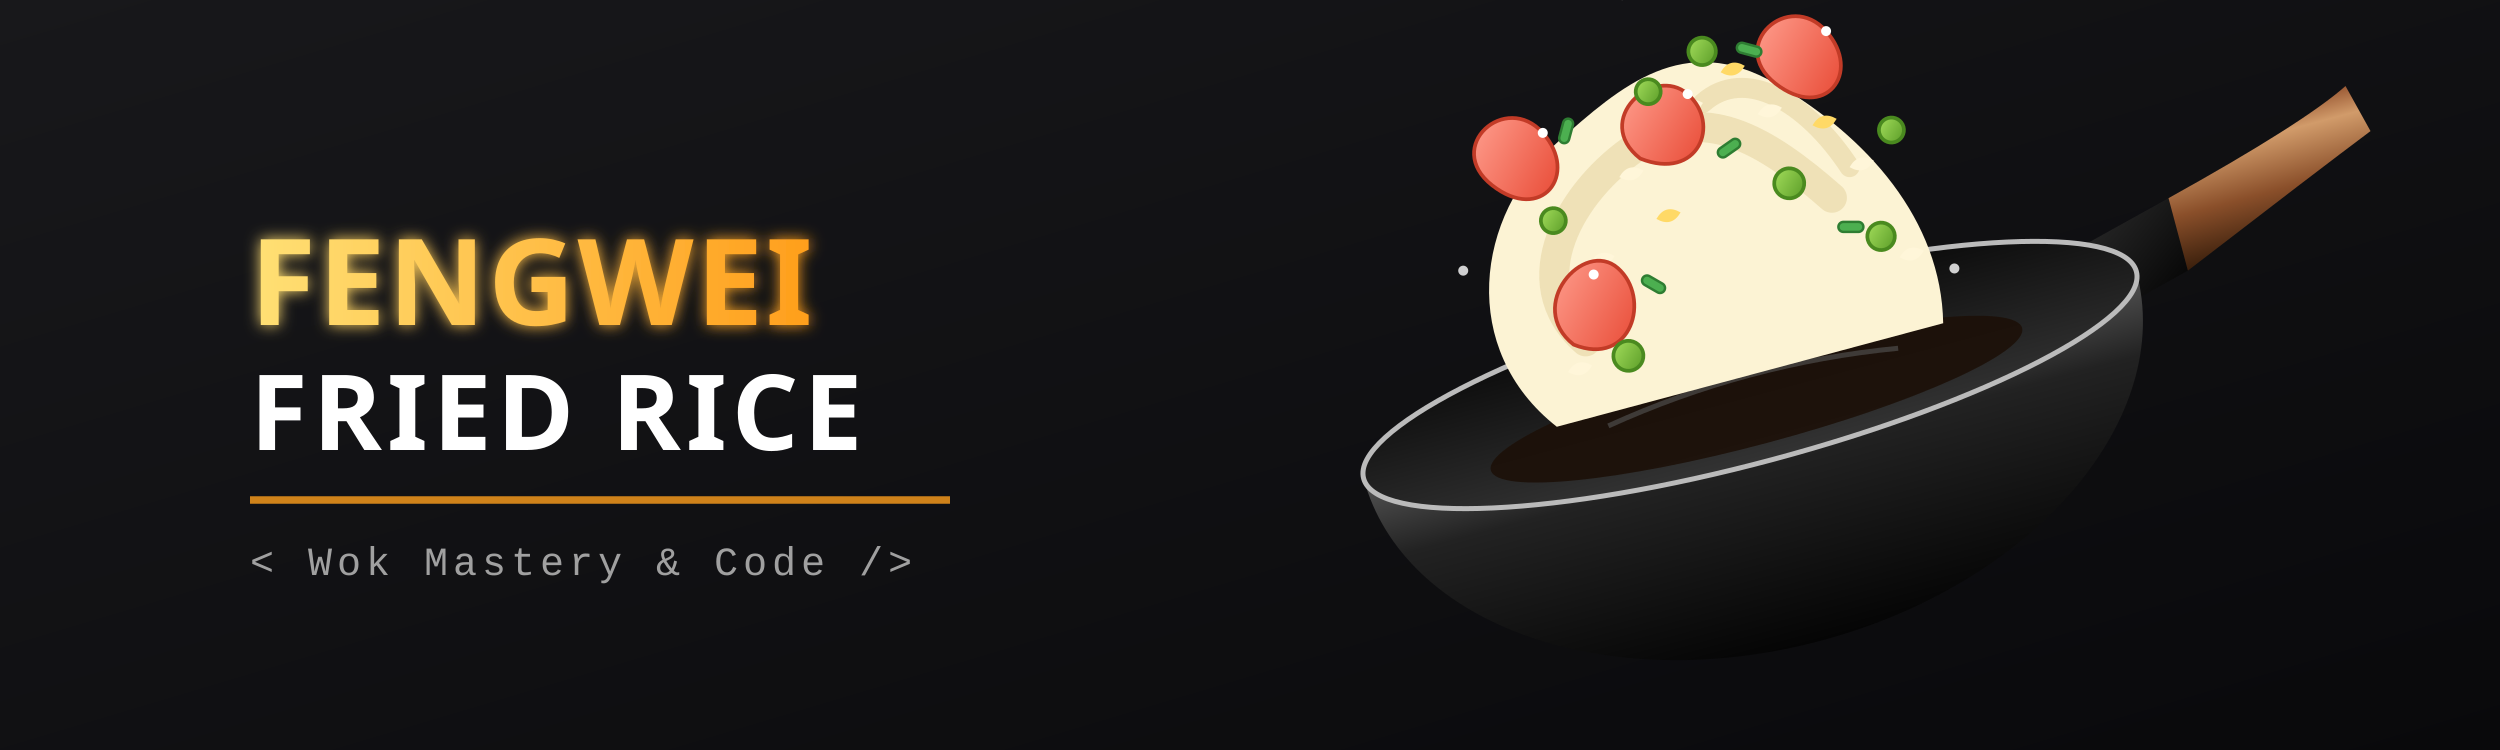
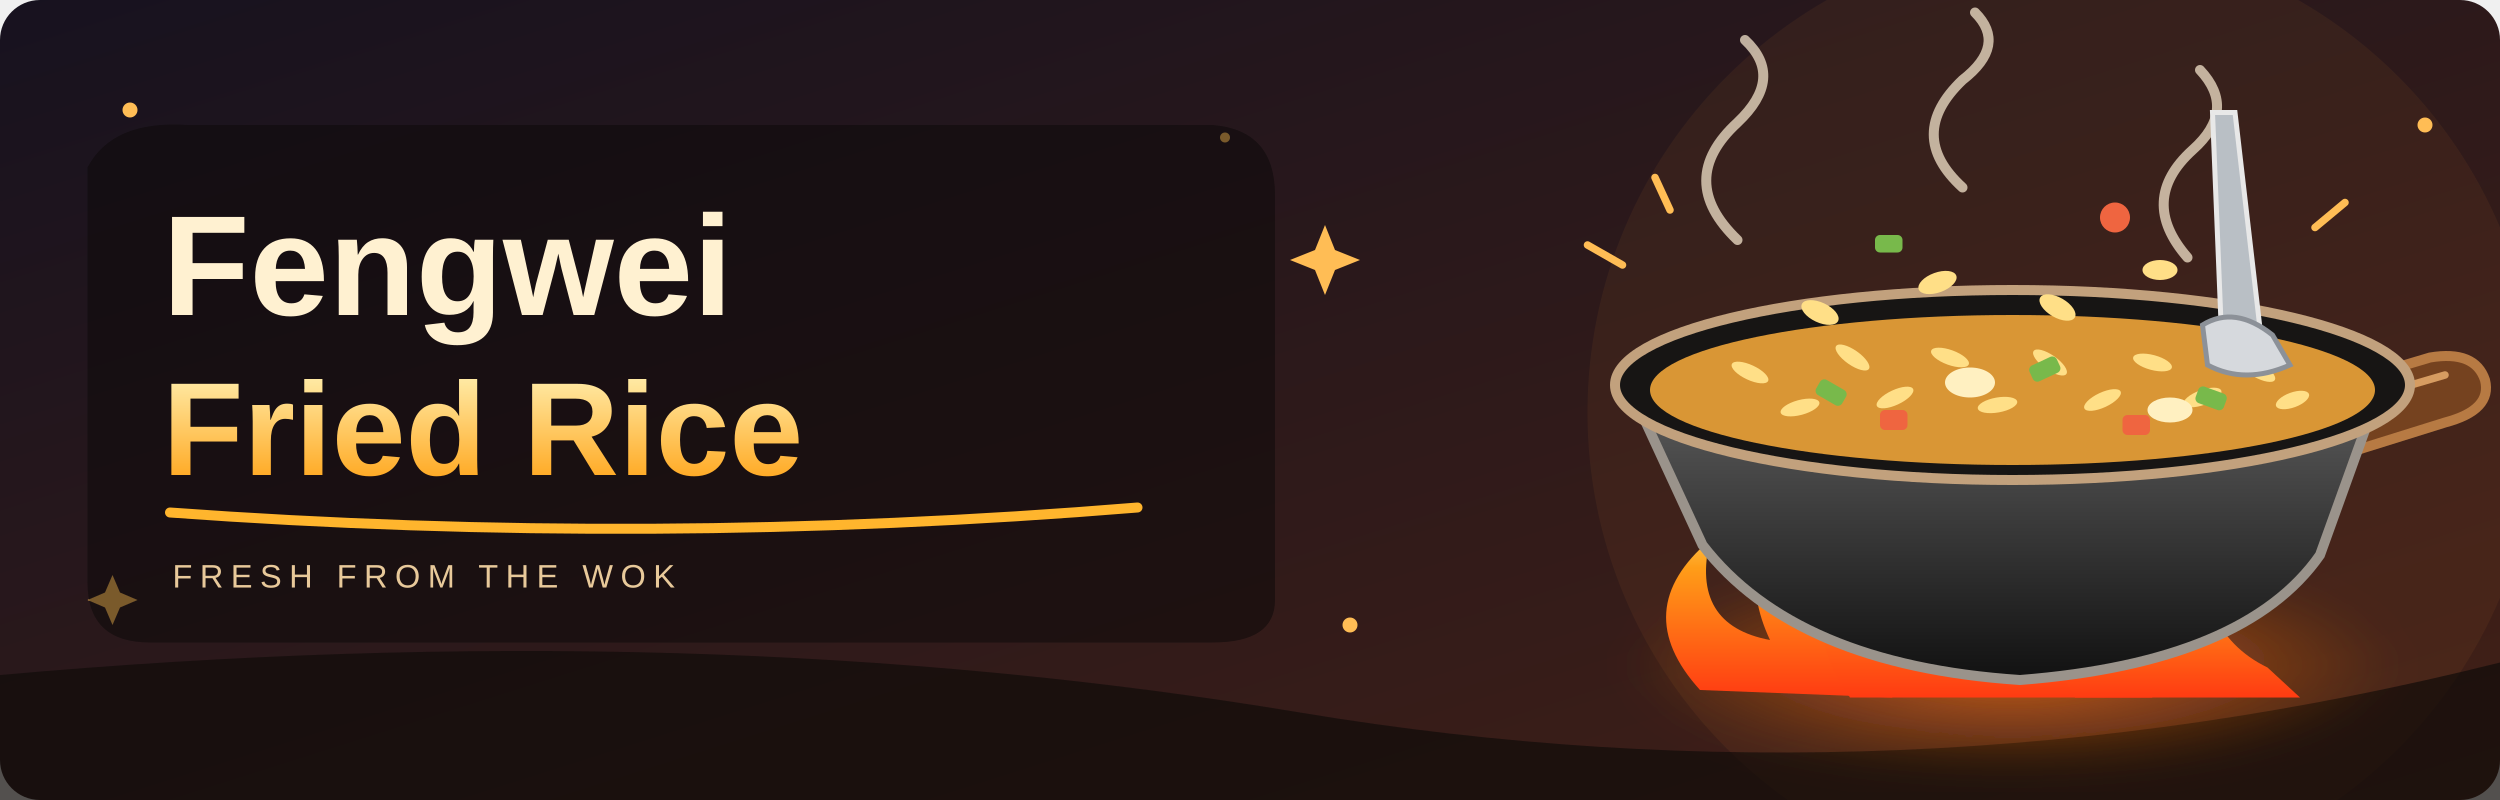
- <svg xmlns="http://www.w3.org/2000/svg" width="1000" height="300" viewBox="0 0 1000 300">
+ <svg xmlns="http://www.w3.org/2000/svg" width="100%" viewBox="0 0 1000 320">
  <defs>
-     <linearGradient id="bgGrad" x1="0%" y1="0%" x2="100%" y2="100%">
-       <stop offset="0%" stop-color="#18181b" />
-       <stop offset="100%" stop-color="#09090b" />
+     <linearGradient id="bg" x1="0" y1="0" x2="1" y2="1">
+       <stop stop-color="#17121f" />
+       <stop offset="1" stop-color="#422016" />
    </linearGradient>
-     <linearGradient id="wokBody" x1="0%" y1="0%" x2="0%" y2="100%">
-       <stop offset="0%" stop-color="#555" />
-       <stop offset="30%" stop-color="#222" />
-       <stop offset="100%" stop-color="#050505" />
+     <linearGradient id="gold" x1="0" y1="0" x2="0" y2="1">
+       <stop stop-color="#ffe9a3" />
+       <stop offset="1" stop-color="#ffab27" />
    </linearGradient>
-     <linearGradient id="wokInner" x1="0%" y1="0%" x2="0%" y2="100%">
-       <stop offset="0%" stop-color="#0a0a0a" />
-       <stop offset="100%" stop-color="#333" />
+     <linearGradient id="pan" x1="0" y1="0" x2="0" y2="1">
+       <stop stop-color="#626262" />
+       <stop offset="1" stop-color="#111111" />
    </linearGradient>
-     <linearGradient id="metalNeck" x1="0%" y1="0%" x2="100%" y2="100%">
-       <stop offset="0%" stop-color="#333" />
-       <stop offset="100%" stop-color="#000" />
+     <linearGradient id="flame" x1="0" y1="1" x2="0" y2="0">
+       <stop stop-color="#ff3b12" />
+       <stop offset=".65" stop-color="#ff9d18" />
+       <stop offset="1" stop-color="#fff08a" />
    </linearGradient>
-     <linearGradient id="woodHandle" x1="0%" y1="0%" x2="0%" y2="100%">
-       <stop offset="0%" stop-color="#9b5a35" />
-       <stop offset="20%" stop-color="#d19b6a" />
-       <stop offset="60%" stop-color="#8a4f2a" />
-       <stop offset="100%" stop-color="#3a1f0c" />
-     </linearGradient>
-     <linearGradient id="shrimpColor" x1="0%" y1="0%" x2="100%" y2="100%">
-       <stop offset="0%" stop-color="#ff9e8e" />
-       <stop offset="100%" stop-color="#e84a35" />
-     </linearGradient>
-     <linearGradient id="peaColor" x1="0%" y1="0%" x2="100%" y2="100%">
-       <stop offset="0%" stop-color="#a4de5c" />
-       <stop offset="100%" stop-color="#5a9c27" />
-     </linearGradient>
-     <linearGradient id="textGrad" x1="0%" y1="0%" x2="100%" y2="0%">
-       <stop offset="0%" stop-color="#ffdf73" />
-       <stop offset="100%" stop-color="#ff9f1c" />
-     </linearGradient>
-     <filter id="glow" x="-20%" y="-20%" width="140%" height="140%">
-       <feGaussianBlur stdDeviation="3" result="blur" />
-       <feMerge>
-         <feMergeNode in="blur" />
-         <feMergeNode in="SourceGraphic" />
-       </feMerge>
+     <radialGradient id="glow">
+       <stop stop-color="#ff7518" stop-opacity=".7" />
+       <stop offset="1" stop-color="#ff7518" stop-opacity="0" />
+     </radialGradient>
+     <filter id="softGlow">
+       <feGaussianBlur stdDeviation="8" />
    </filter>
  </defs>
-   <rect width="1000" height="300" fill="url(#bgGrad)" />
-   <g transform="translate(100, 150)">
-     <text x="0" y="-20" font-family="'Arial Black', sans-serif" font-size="48" font-weight="900" fill="url(#textGrad)" filter="url(#glow)" letter-spacing="1">
-       FENGWEI
-     </text>
-     <text x="0" y="30" font-family="'Arial Black', sans-serif" font-size="42" font-weight="900" fill="#ffffff" letter-spacing="2">
-       FRIED RICE
-     </text>
-     <line x1="0" y1="50" x2="280" y2="50" stroke="#ff9f1c" stroke-width="3" opacity="0.8" />
-     <text x="0" y="80" font-family="'Courier New', monospace" font-size="16" fill="#a0a0a0" letter-spacing="2">
-       &lt; Wok Mastery &amp; Code /&gt;
-     </text>
+   <rect width="1000" height="320" rx="16" fill="url(#bg)" />
+   <circle cx="825" cy="165" r="190" fill="#ff9c32" opacity=".06" />
+   <path d="M0 270 Q280 245 520 285 T1000 265 V320 H0Z" fill="#100b09" opacity=".7" />
+   <g fill="#ffbd55">
+     <circle cx="52" cy="44" r="3" />
+     <circle cx="490" cy="55" r="2" />
+     <circle cx="540" cy="250" r="3" />
+     <circle cx="970" cy="50" r="3" />
+     <path d="M530 90 l4 10 10 4 -10 4 -4 10 -4 -10 -10 -4 10 -4Z" />
+     <path d="M45 230 l3 7 7 3 -7 3 -3 7 -3 -7 -7 -3 7 -3Z" />
  </g>
-   <g transform="translate(700, 150) rotate(-15)">
-     <g>
-       <animateTransform attributeName="transform" type="translate" values="0,0; -5,3; 5,-2; 0,0" dur="0.5s" repeatCount="indefinite" />
-       <path d="M 120 -10 L 180 -25 L 180 5 L 120 20 Z" fill="url(#metalNeck)" />
-       <path d="M 180 -25 Q 240 -40 260 -50 L 265 -30 Q 240 -20 180 5 Z" fill="url(#woodHandle)" />
-       <path d="M -160 0 A 160 110 0 0 0 160 0 Z" fill="url(#wokBody)" />
-       <ellipse cx="0" cy="0" rx="160" ry="35" fill="url(#wokInner)" stroke="#bbb" stroke-width="2" />
-       <ellipse cx="0" cy="10" rx="110" ry="18" fill="#1c1008" opacity="0.9" />
-       <path d="M -60 5 Q 0 -5 60 5" fill="none" stroke="#555" stroke-width="2" opacity="0.6" />
-     </g>
-     <g>
-       <animateTransform attributeName="transform" type="translate" values="0,0; -15,-30; 0,0" dur="0.7s" repeatCount="indefinite" />
-       <path d="M -80 0 C -110 -40 -90 -90 -50 -110 C -20 -125 10 -140 40 -110 C 70 -80 90 -40 80 0 Z" fill="#fcf3d4" />
-       <path d="M -60 -30 C -80 -60 -50 -90 -20 -100 C 10 -110 30 -90 50 -60" fill="none" stroke="#e6d5a3" stroke-width="12" stroke-linecap="round" opacity="0.6" />
-       <path d="M 10 -110 C 30 -120 50 -100 60 -70" fill="none" stroke="#e6d5a3" stroke-width="8" stroke-linecap="round" opacity="0.6" />
-       <g fill="#fff6d9">
-         <path d="M -70 -20 Q -65 -25 -60 -20 Q -65 -15 -70 -20 Z" />
-         <path d="M -50 -60 Q -45 -65 -40 -60 Q -45 -55 -50 -60 Z" />
-         <path d="M -30 -90 Q -25 -95 -20 -90 Q -25 -85 -30 -90 Z" />
-         <path d="M 0 -110 Q 5 -115 10 -110 Q 5 -105 0 -110 Z" />
-         <path d="M 30 -100 Q 35 -105 40 -100 Q 35 -95 30 -100 Z" />
-         <path d="M 60 -70 Q 65 -75 70 -70 Q 65 -65 60 -70 Z" />
-         <path d="M 70 -30 Q 75 -35 80 -30 Q 75 -25 70 -30 Z" />
+   <path d="M35 67 Q45 48 75 50 H485 Q510 52 510 78            V240 Q510 257 485 257 H60 Q35 257 35 233Z" fill="#0c0909" opacity=".55" />
+   <text x="65" y="126" font-family="Trebuchet MS, Arial, sans-serif" font-size="57" font-weight="900" fill="#fff1d1">Fengwei</text>
+   <text x="65" y="190" font-family="Trebuchet MS, Arial, sans-serif" font-size="53" font-weight="900" fill="url(#gold)">Fried Rice</text>
+   <path d="M68 205 Q260 219 455 203" fill="none" stroke="#ffb52d" stroke-width="4" stroke-linecap="round" />
+   <text x="69" y="235" font-family="Arial, sans-serif" font-size="13" letter-spacing="3" fill="#e8c99a">FRESH FROM THE WOK</text>
+   <g fill="none" stroke="#fff0d6" stroke-width="4" stroke-linecap="round" opacity=".7">
+     <path d="M695 96 Q670 72 695 49 Q714 31 698 16">
+       <animate attributeName="opacity" values=".1;.8;.1" dur="1.8s" repeatCount="indefinite" />
+       <animateTransform attributeName="transform" type="translate" values="0 8;0 -8;0 8" dur="1.8s" repeatCount="indefinite" />
+     </path>
+     <path d="M785 75 Q762 54 785 32 Q803 18 790 5">
+       <animate attributeName="opacity" values=".8;.1;.8" dur="2.2s" repeatCount="indefinite" />
+     </path>
+     <path d="M875 103 Q855 80 877 60 Q895 44 880 28">
+       <animate attributeName="opacity" values=".1;.7;.1" dur="1.6s" repeatCount="indefinite" />
+     </path>
+   </g>
+   <ellipse cx="805" cy="266" rx="155" ry="42" fill="url(#glow)" filter="url(#softGlow)">
+     <animate attributeName="rx" values="135;165;140;155" dur=".45s" repeatCount="indefinite" />
+   </ellipse>
+   <g fill="url(#flame)">
+     <path d="M680 276 Q651 244 684 216 Q676 250 708 256              Q692 222 721 199 Q713 243 743 258 L757 279Z">
+       <animateTransform attributeName="transform" type="translate" values="0 0;0 -7;0 0" dur=".38s" repeatCount="indefinite" />
+     </path>
+     <path d="M740 279 Q713 241 751 213 Q741 246 770 255              Q760 224 792 195 Q782 242 816 259              Q810 232 836 217 Q831 254 861 279Z">
+       <animateTransform attributeName="transform" type="translate" values="0 0;0 -10;0 0" dur=".48s" repeatCount="indefinite" />
+     </path>
+     <path d="M830 279 Q811 249 841 225 Q833 254 862 260              Q851 230 881 207 Q876 252 907 267 L920 279Z">
+       <animateTransform attributeName="transform" type="translate" values="0 0;0 -7;0 0" dur=".42s" repeatCount="indefinite" />
+     </path>
+   </g>
+   <g>
+     <animateTransform attributeName="transform" type="rotate" values="-7 810 190;-12 810 190;-7 810 190" dur=".65s" repeatCount="indefinite" />
+     <path d="M845 181 L972 143 Q990 140 994 152              Q997 164 978 169 L850 209Z" fill="#75421f" stroke="#b77a43" stroke-width="4" />
+     <path d="M913 169 L978 150" stroke="#d69c61" stroke-width="3" stroke-linecap="round" />
+     <path d="M650 151 Q810 201 955 147              L928 222 Q898 265 808 272              Q718 266 681 218Z" fill="url(#pan)" stroke="#9a938b" stroke-width="4" />
+     <ellipse cx="805" cy="154" rx="159" ry="38" fill="#171514" stroke="#c2a17d" stroke-width="4" />
+     <g id="rice">
+       <ellipse cx="805" cy="156" rx="145" ry="30" fill="#d99635" />
+       <g fill="#ffdf87">
+         <ellipse cx="700" cy="149" rx="8" ry="3" transform="rotate(25 700 149)" />
+         <ellipse cx="720" cy="163" rx="8" ry="3" transform="rotate(-15 720 163)" />
+         <ellipse cx="741" cy="143" rx="8" ry="3" transform="rotate(35 741 143)" />
+         <ellipse cx="758" cy="159" rx="8" ry="3" transform="rotate(-25 758 159)" />
+         <ellipse cx="780" cy="143" rx="8" ry="3" transform="rotate(20 780 143)" />
+         <ellipse cx="799" cy="162" rx="8" ry="3" transform="rotate(-10 799 162)" />
+         <ellipse cx="820" cy="145" rx="8" ry="3" transform="rotate(35 820 145)" />
+         <ellipse cx="841" cy="160" rx="8" ry="3" transform="rotate(-25 841 160)" />
+         <ellipse cx="861" cy="145" rx="8" ry="3" transform="rotate(15 861 145)" />
+         <ellipse cx="881" cy="159" rx="8" ry="3" transform="rotate(-20 881 159)" />
+         <ellipse cx="903" cy="148" rx="8" ry="3" transform="rotate(30 903 148)" />
+         <ellipse cx="917" cy="160" rx="7" ry="3" transform="rotate(-20 917 160)" />
      </g>
-       <g fill="#ffd966">
-         <path d="M -60 -40 Q -55 -45 -50 -40 Q -55 -35 -60 -40 Z" />
-         <path d="M -20 -70 Q -15 -75 -10 -70 Q -15 -65 -20 -70 Z" />
-         <path d="M 20 -120 Q 25 -125 30 -120 Q 25 -115 20 -120 Z" />
-         <path d="M 50 -90 Q 55 -95 60 -90 Q 55 -85 50 -90 Z" />
+       <g fill="#78b94b">
+         <rect x="729" y="151" width="12" height="7" rx="2" transform="rotate(30 729 151)" />
+         <rect x="811" y="147" width="12" height="7" rx="2" transform="rotate(-25 811 147)" />
+         <rect x="880" y="154" width="12" height="7" rx="2" transform="rotate(20 880 154)" />
      </g>
-       <g fill="url(#shrimpColor)" stroke="#c23b27" stroke-width="1.5">
-         <path d="M -65 -30 C -80 -50 -50 -70 -40 -55 C -30 -40 -45 -15 -65 -30 Z" />
-         <circle cx="-50" cy="-55" r="2" fill="#fff" stroke="none" />
-         <path d="M -20 -95 C -35 -115 -5 -130 5 -115 C 15 -100 0 -80 -20 -95 Z" />
-         <circle cx="5" cy="-115" r="2" fill="#fff" stroke="none" />
-         <path d="M 40 -110 C 25 -130 55 -145 65 -125 C 75 -105 55 -90 40 -110 Z" />
-         <circle cx="65" cy="-125" r="2" fill="#fff" stroke="none" />
-         <path d="M -80 -100 C -95 -120 -65 -135 -55 -115 C -45 -95 -65 -80 -80 -100 Z" />
-         <circle cx="-55" cy="-115" r="2" fill="#fff" stroke="none" />
+       <g fill="#ef6540">
+         <rect x="752" y="164" width="11" height="8" rx="2" />
+         <rect x="849" y="166" width="11" height="8" rx="2" />
+         <rect x="897" y="142" width="11" height="8" rx="2" />
      </g>
-       <g fill="url(#peaColor)" stroke="#4a8a1f" stroke-width="1.5">
-         <circle cx="-45" cy="-20" r="6" />
-         <circle cx="-10" cy="-120" r="5" />
-         <circle cx="35" cy="-70" r="6" />
-         <circle cx="65" cy="-40" r="5.5" />
-         <circle cx="-60" cy="-80" r="5" />
-         <circle cx="15" cy="-130" r="5.5" />
-         <circle cx="80" cy="-80" r="5" />
-       </g>
-       <g fill="#4caf50" stroke="#2e7d32" stroke-width="1">
-         <rect x="-30" y="-50" width="10" height="4" transform="rotate(45 -30 -50)" rx="2" />
-         <rect x="10" y="-90" width="10" height="4" transform="rotate(-20 10 -90)" rx="2" />
-         <rect x="50" y="-50" width="10" height="4" transform="rotate(15 50 -50)" rx="2" />
-         <rect x="-50" y="-110" width="10" height="4" transform="rotate(-60 -50 -110)" rx="2" />
-         <rect x="30" y="-130" width="10" height="4" transform="rotate(30 30 -130)" rx="2" />
-       </g>
-       <g fill="#fff">
-         <circle cx="-100" cy="-70" r="2" opacity="0.8">
-           <animate attributeName="cy" values="-70;-90;-70" dur="1s" repeatCount="indefinite" />
-           <animate attributeName="opacity" values="0.8;0.2;0.8" dur="1s" repeatCount="indefinite" />
-         </circle>
-         <circle cx="90" cy="-20" r="2" opacity="0.8">
-           <animate attributeName="cy" values="-20;-40;-20" dur="1.2s" repeatCount="indefinite" />
-         </circle>
-         <circle cx="-10" cy="-160" r="2" opacity="0.8">
-           <animate attributeName="cy" values="-160;-180;-160" dur="0.9s" repeatCount="indefinite" />
-         </circle>
-       </g>
+       <ellipse cx="788" cy="153" rx="10" ry="6" fill="#fff0c1" />
+       <ellipse cx="868" cy="164" rx="9" ry="5" fill="#fff0c1" />
    </g>
  </g>
+   <g fill="#ffdf87">
+     <ellipse cx="728" cy="125" rx="8" ry="4" transform="rotate(25 728 125)">
+       <animate attributeName="cy" values="143;89;143" dur=".65s" repeatCount="indefinite" />
+       <animate attributeName="cx" values="728;712;728" dur=".65s" repeatCount="indefinite" />
+     </ellipse>
+     <ellipse cx="775" cy="113" rx="8" ry="4" transform="rotate(-20 775 113)">
+       <animate attributeName="cy" values="140;69;140" dur=".8s" repeatCount="indefinite" />
+       <animate attributeName="cx" values="775;790;775" dur=".8s" repeatCount="indefinite" />
+     </ellipse>
+     <ellipse cx="823" cy="123" rx="8" ry="4" transform="rotate(30 823 123)">
+       <animate attributeName="cy" values="141;81;141" dur=".7s" repeatCount="indefinite" />
+       <animate attributeName="cx" values="823;841;823" dur=".7s" repeatCount="indefinite" />
+     </ellipse>
+     <ellipse cx="864" cy="108" rx="7" ry="4">
+       <animate attributeName="cy" values="135;75;135" dur=".9s" repeatCount="indefinite" />
+     </ellipse>
+   </g>
+   <g fill="#78b94b">
+     <rect x="750" y="94" width="11" height="7" rx="2">
+       <animate attributeName="y" values="124;76;124" dur=".7s" repeatCount="indefinite" />
+       <animate attributeName="x" values="750;735;750" dur=".7s" repeatCount="indefinite" />
+     </rect>
+   </g>
+   <circle cx="846" cy="87" r="6" fill="#ef6540">
+     <animate attributeName="cy" values="119;68;119" dur=".75s" repeatCount="indefinite" />
+   </circle>
+   <g>
+     <animateTransform attributeName="transform" type="rotate" values="-18 890 139;12 890 139;-18 890 139" dur=".65s" repeatCount="indefinite" />
+     <path d="M885 45 L894 45 L905 140 L889 144Z" fill="#b9bfc5" stroke="#e8e8e8" stroke-width="2" />
+     <path d="M881 130 Q894 122 909 134 L916 146              Q898 154 883 146Z" fill="#d6d9dd" stroke="#8c9198" stroke-width="2" />
+   </g>
+   <g fill="none" stroke="#ffbd55" stroke-width="3" stroke-linecap="round">
+     <path d="M649 106 l-14 -8" />
+     <path d="M668 84 l-6 -13" />
+     <path d="M926 91 l12 -10" />
+   </g>
</svg>
